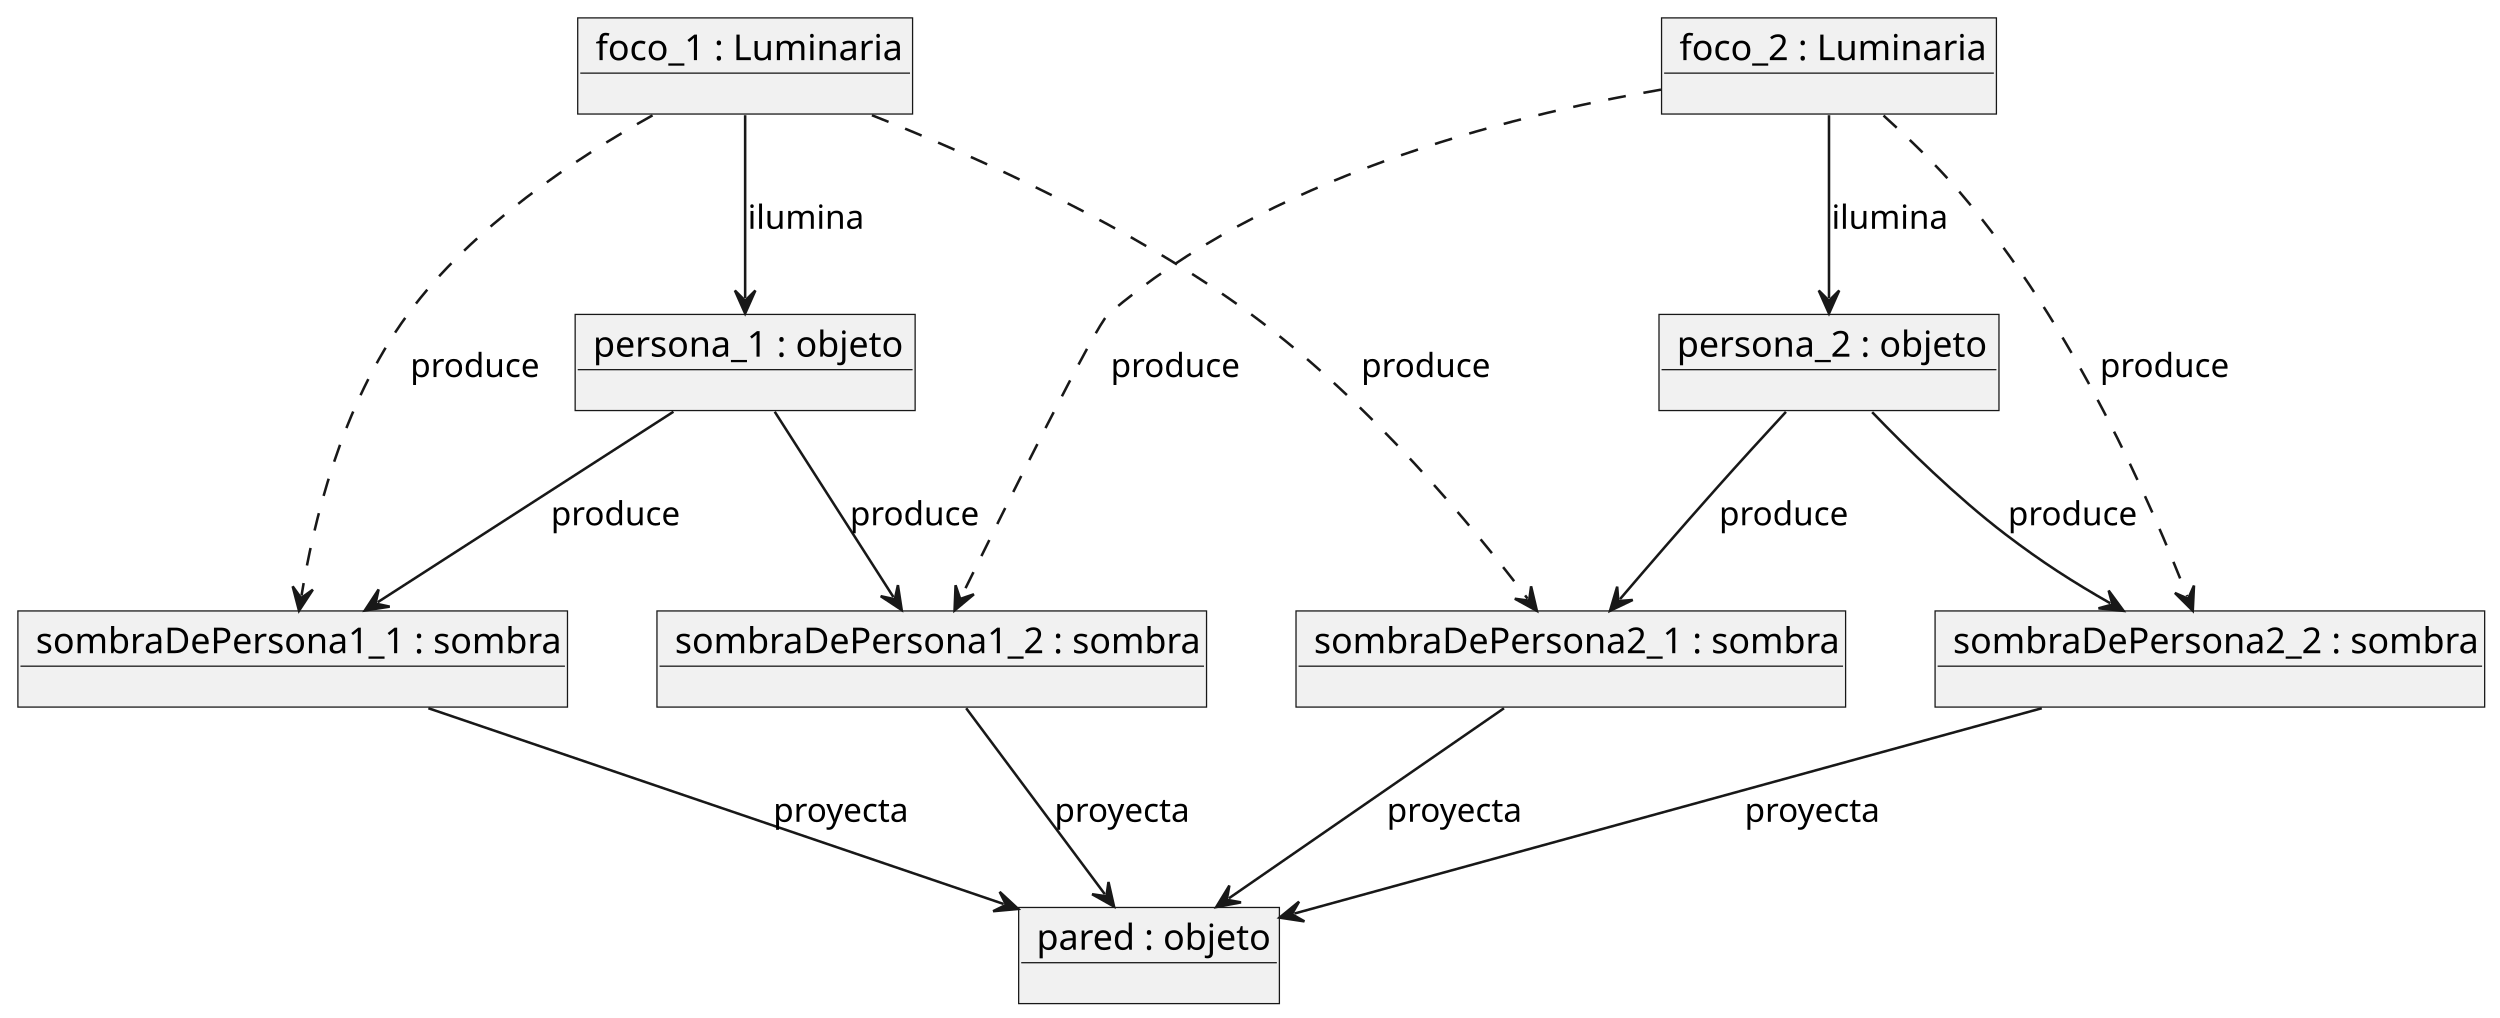
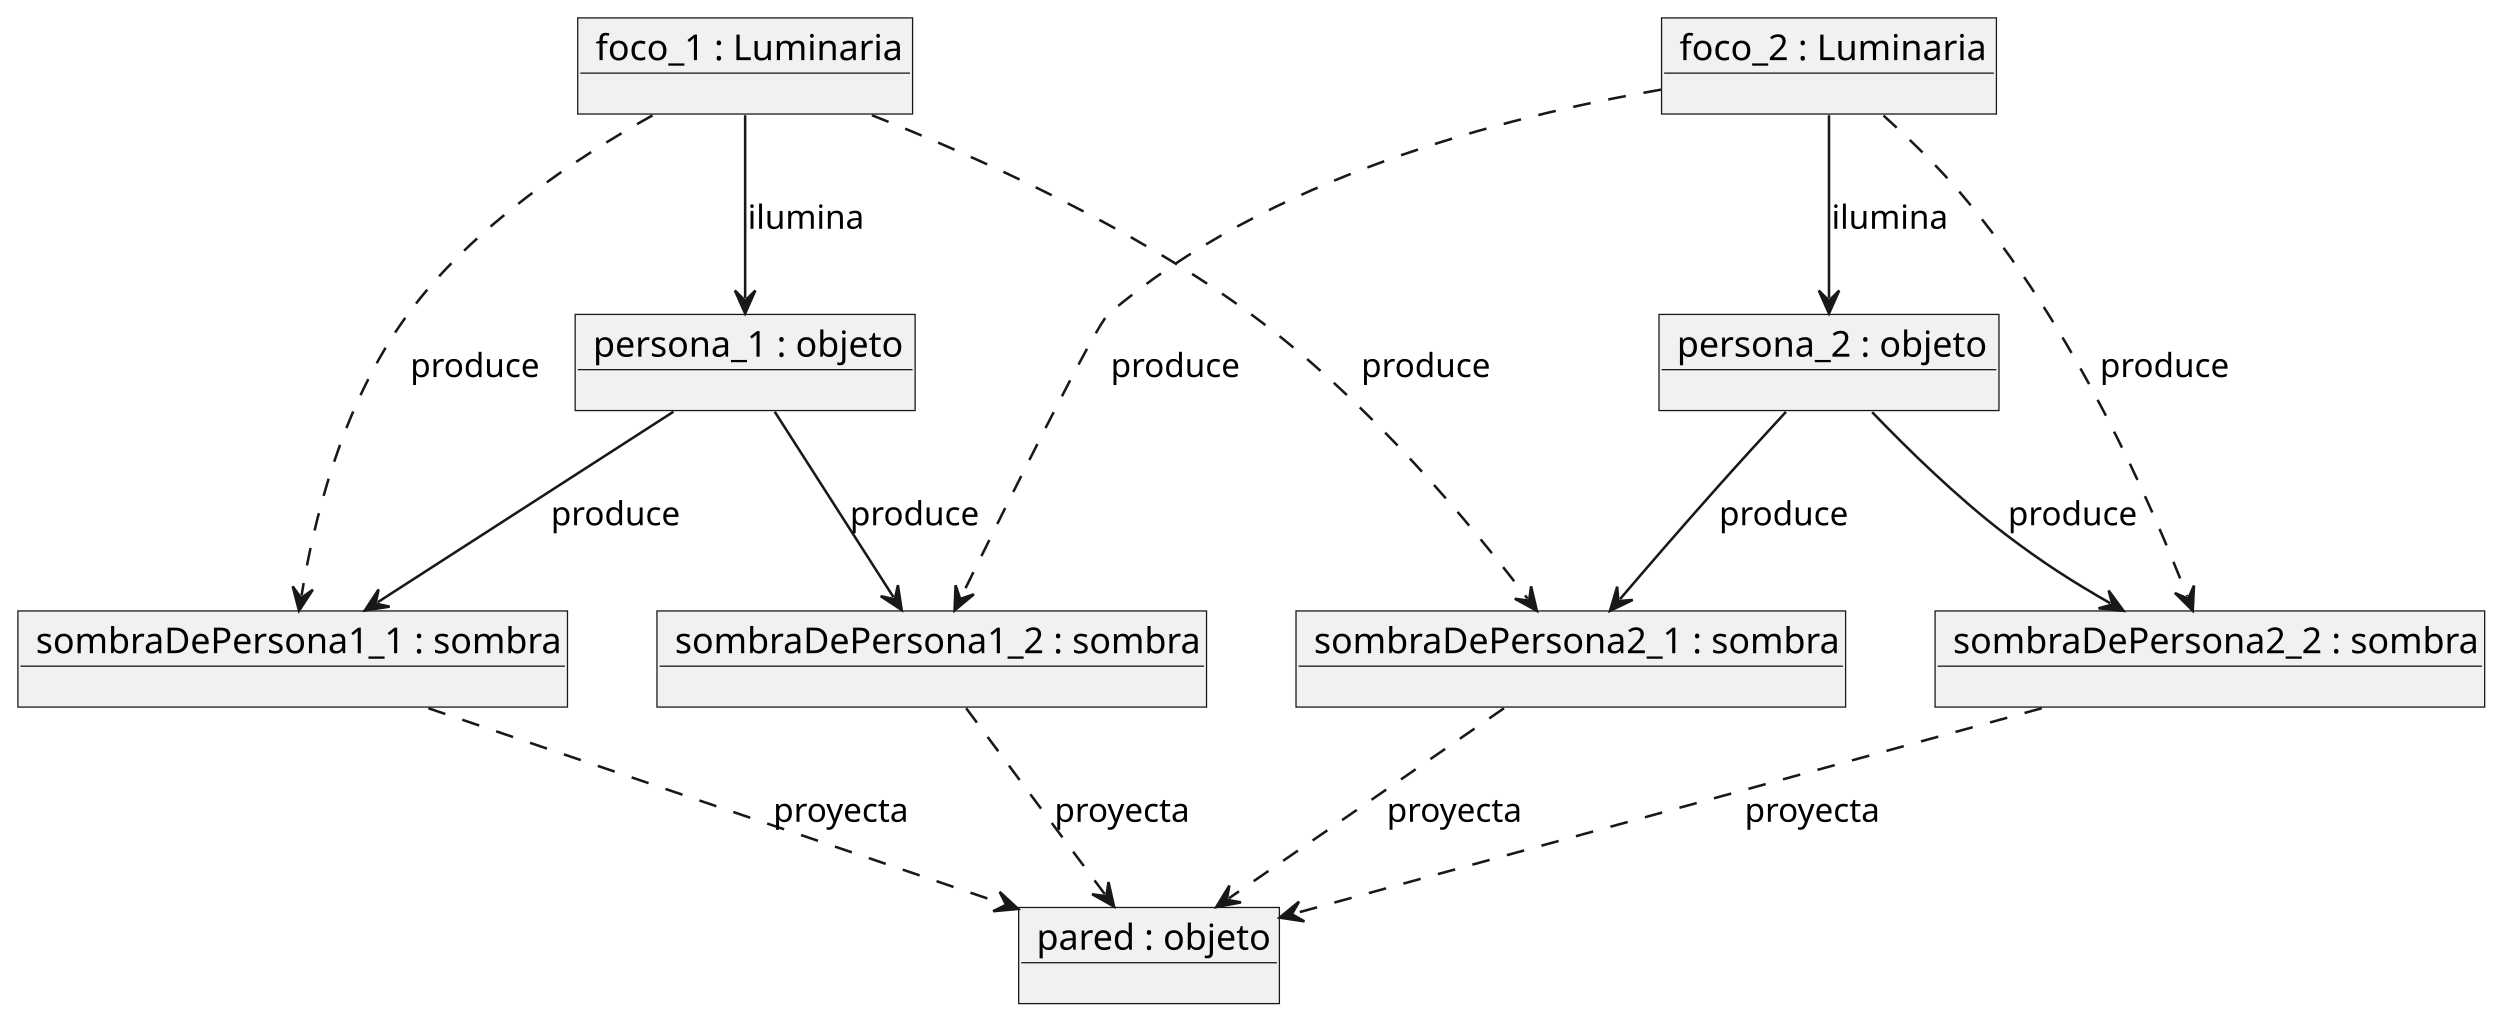
<svg xmlns="http://www.w3.org/2000/svg" contentStyleType="text/css" height="398px" preserveAspectRatio="none" style="width:978px;height:398px;background:#FFFFFF;" version="1.1" viewBox="0 0 978 398" width="978px" zoomAndPan="magnify">
  <defs />
  <g>
    <g id="elem_F1">
      <rect fill="#F1F1F1" height="37.609" style="stroke:#181818;stroke-width:0.5;" width="131" x="226" y="7" />
      <text fill="#000000" font-family="sans-serif" font-size="14" lengthAdjust="spacing" textLength="117" x="233" y="23.533">foco_1 : Luminaria</text>
      <line style="stroke:#181818;stroke-width:0.5;" x1="227" x2="356" y1="28.609" y2="28.609" />
    </g>
    <g id="elem_F2">
      <rect fill="#F1F1F1" height="37.609" style="stroke:#181818;stroke-width:0.5;" width="131" x="650" y="7" />
      <text fill="#000000" font-family="sans-serif" font-size="14" lengthAdjust="spacing" textLength="117" x="657" y="23.533">foco_2 : Luminaria</text>
      <line style="stroke:#181818;stroke-width:0.5;" x1="651" x2="780" y1="28.609" y2="28.609" />
    </g>
    <g id="elem_P1">
      <rect fill="#F1F1F1" height="37.609" style="stroke:#181818;stroke-width:0.5;" width="133" x="225" y="123" />
      <text fill="#000000" font-family="sans-serif" font-size="14" lengthAdjust="spacing" textLength="119" x="232" y="139.533">persona_1 : objeto</text>
      <line style="stroke:#181818;stroke-width:0.5;" x1="226" x2="357" y1="144.609" y2="144.609" />
    </g>
    <g id="elem_P2">
      <rect fill="#F1F1F1" height="37.609" style="stroke:#181818;stroke-width:0.5;" width="133" x="649" y="123" />
      <text fill="#000000" font-family="sans-serif" font-size="14" lengthAdjust="spacing" textLength="119" x="656" y="139.533">persona_2 : objeto</text>
      <line style="stroke:#181818;stroke-width:0.5;" x1="650" x2="781" y1="144.609" y2="144.609" />
    </g>
    <g id="elem_S11">
      <rect fill="#F1F1F1" height="37.609" style="stroke:#181818;stroke-width:0.5;" width="215" x="7" y="239" />
      <text fill="#000000" font-family="sans-serif" font-size="14" lengthAdjust="spacing" textLength="201" x="14" y="255.533">sombraDePersona1_1 : sombra</text>
      <line style="stroke:#181818;stroke-width:0.5;" x1="8" x2="221" y1="260.609" y2="260.609" />
    </g>
    <g id="elem_S12">
      <rect fill="#F1F1F1" height="37.609" style="stroke:#181818;stroke-width:0.5;" width="215" x="257" y="239" />
      <text fill="#000000" font-family="sans-serif" font-size="14" lengthAdjust="spacing" textLength="201" x="264" y="255.533">sombraDePersona1_2 : sombra</text>
      <line style="stroke:#181818;stroke-width:0.5;" x1="258" x2="471" y1="260.609" y2="260.609" />
    </g>
    <g id="elem_S21">
      <rect fill="#F1F1F1" height="37.609" style="stroke:#181818;stroke-width:0.5;" width="215" x="507" y="239" />
      <text fill="#000000" font-family="sans-serif" font-size="14" lengthAdjust="spacing" textLength="201" x="514" y="255.533">sombraDePersona2_1 : sombra</text>
      <line style="stroke:#181818;stroke-width:0.5;" x1="508" x2="721" y1="260.609" y2="260.609" />
    </g>
    <g id="elem_S22">
      <rect fill="#F1F1F1" height="37.609" style="stroke:#181818;stroke-width:0.5;" width="215" x="757" y="239" />
      <text fill="#000000" font-family="sans-serif" font-size="14" lengthAdjust="spacing" textLength="201" x="764" y="255.533">sombraDePersona2_2 : sombra</text>
      <line style="stroke:#181818;stroke-width:0.5;" x1="758" x2="971" y1="260.609" y2="260.609" />
    </g>
    <g id="elem_W">
      <rect fill="#F1F1F1" height="37.609" style="stroke:#181818;stroke-width:0.5;" width="102" x="398.5" y="355" />
      <text fill="#000000" font-family="sans-serif" font-size="14" lengthAdjust="spacing" textLength="88" x="405.5" y="371.533">pared : objeto</text>
      <line style="stroke:#181818;stroke-width:0.5;" x1="399.5" x2="499.5" y1="376.609" y2="376.609" />
    </g>
    <g id="link_F1_P1">
      <path codeLine="11" d="M291.5,45.06 C291.5,66.28 291.5,95.3 291.5,116.64 " fill="none" id="F1-to-P1" style="stroke:#181818;stroke-width:1.0;" />
      <polygon fill="#181818" points="291.5,122.64,295.5,113.64,291.5,117.64,287.5,113.64,291.5,122.64" style="stroke:#181818;stroke-width:1.0;" />
      <text fill="#000000" font-family="sans-serif" font-size="13" lengthAdjust="spacing" textLength="41" x="292.5" y="89.495">ilumina</text>
    </g>
    <g id="link_F2_P2">
      <path codeLine="12" d="M715.5,45.06 C715.5,66.28 715.5,95.3 715.5,116.64 " fill="none" id="F2-to-P2" style="stroke:#181818;stroke-width:1.0;" />
      <polygon fill="#181818" points="715.5,122.64,719.5,113.64,715.5,117.64,711.5,113.64,715.5,122.64" style="stroke:#181818;stroke-width:1.0;" />
      <text fill="#000000" font-family="sans-serif" font-size="13" lengthAdjust="spacing" textLength="41" x="716.5" y="89.495">ilumina</text>
    </g>
    <g id="link_F1_S11">
      <path codeLine="13" d="M255.28,45.12 C225.64,61.66 184.64,88.73 159.5,123 C133.08,159.01 122.454,205.63 117.954,232.989 " fill="none" id="F1-to-S11" style="stroke:#181818;stroke-width:1.0;stroke-dasharray:7.0,7.0;" />
      <polygon fill="#181818" points="116.98,238.91,122.388,230.679,117.791,233.976,114.494,229.38,116.98,238.91" style="stroke:#181818;stroke-width:1.0;" />
      <text fill="#000000" font-family="sans-serif" font-size="13" lengthAdjust="spacing" textLength="46" x="160.5" y="147.495">produce</text>
    </g>
    <g id="link_F1_S21">
      <path codeLine="14" d="M341.1,45.08 C382.94,61.68 443.24,88.86 489.5,123 C536.34,157.57 576.456,206.416 597.596,234.186 " fill="none" id="F1-to-S21" style="stroke:#181818;stroke-width:1.0;stroke-dasharray:7.0,7.0;" />
      <polygon fill="#181818" points="601.23,238.96,598.961,229.376,598.201,234.982,592.596,234.222,601.23,238.96" style="stroke:#181818;stroke-width:1.0;" />
      <text fill="#000000" font-family="sans-serif" font-size="13" lengthAdjust="spacing" textLength="46" x="532.5" y="147.495">produce</text>
    </g>
    <g id="link_F2_S12">
      <path codeLine="15" d="M649.78,35.07 C587.71,45.72 495.18,69.8 433.5,123 C428.66,127.18 393.618,197.736 376.078,233.406 " fill="none" id="F2-to-S12" style="stroke:#181818;stroke-width:1.0;stroke-dasharray:7.0,7.0;" />
      <polygon fill="#181818" points="373.43,238.79,380.991,232.479,375.636,234.303,373.812,228.948,373.43,238.79" style="stroke:#181818;stroke-width:1.0;" />
      <text fill="#000000" font-family="sans-serif" font-size="13" lengthAdjust="spacing" textLength="46" x="434.5" y="147.495">produce</text>
    </g>
    <g id="link_F2_S22">
      <path codeLine="16" d="M736.84,45.21 C746.37,53.81 757.48,64.48 766.5,75 C811.59,127.57 842.231,198.726 855.641,233.316 " fill="none" id="F2-to-S22" style="stroke:#181818;stroke-width:1.0;stroke-dasharray:7.0,7.0;" />
      <polygon fill="#181818" points="857.81,238.91,858.286,229.073,856.003,234.248,850.827,231.964,857.81,238.91" style="stroke:#181818;stroke-width:1.0;" />
      <text fill="#000000" font-family="sans-serif" font-size="13" lengthAdjust="spacing" textLength="46" x="821.5" y="147.495">produce</text>
    </g>
    <g id="link_P1_S11">
      <path codeLine="17" d="M263.45,161.06 C230.41,182.35 180.864,214.251 147.754,235.581 " fill="none" id="P1-to-S11" style="stroke:#181818;stroke-width:1.0;" />
      <polygon fill="#181818" points="142.71,238.83,152.442,237.319,146.913,236.122,148.11,230.593,142.71,238.83" style="stroke:#181818;stroke-width:1.0;" />
      <text fill="#000000" font-family="sans-serif" font-size="13" lengthAdjust="spacing" textLength="46" x="215.5" y="205.495">produce</text>
    </g>
    <g id="link_P1_S12">
      <path codeLine="18" d="M303.07,161.06 C316.66,182.28 335.844,212.248 349.514,233.588 " fill="none" id="P1-to-S12" style="stroke:#181818;stroke-width:1.0;" />
      <polygon fill="#181818" points="352.75,238.64,351.264,228.904,350.053,234.43,344.527,233.219,352.75,238.64" style="stroke:#181818;stroke-width:1.0;" />
      <text fill="#000000" font-family="sans-serif" font-size="13" lengthAdjust="spacing" textLength="46" x="332.5" y="205.495">produce</text>
    </g>
    <g id="link_P2_S21">
      <path codeLine="19" d="M698.66,161.12 C690.41,170.06 680.37,181.03 671.5,191 C657.21,207.06 645.126,221.047 633.736,234.387 " fill="none" id="P2-to-S21" style="stroke:#181818;stroke-width:1.0;" />
      <polygon fill="#181818" points="629.84,238.95,638.726,234.703,633.087,235.148,632.642,229.508,629.84,238.95" style="stroke:#181818;stroke-width:1.0;" />
      <text fill="#000000" font-family="sans-serif" font-size="13" lengthAdjust="spacing" textLength="46" x="672.5" y="205.495">produce</text>
    </g>
    <g id="link_P2_S22">
      <path codeLine="20" d="M732.39,161.24 C745.79,175.18 765.39,194.42 784.5,209 C798.92,220 810.831,227.592 825.521,235.992 " fill="none" id="P2-to-S22" style="stroke:#181818;stroke-width:1.0;" />
      <polygon fill="#181818" points="830.73,238.97,824.903,231.03,826.389,236.488,820.932,237.975,830.73,238.97" style="stroke:#181818;stroke-width:1.0;" />
      <text fill="#000000" font-family="sans-serif" font-size="13" lengthAdjust="spacing" textLength="46" x="785.5" y="205.495">produce</text>
    </g>
    <g id="link_S11_W">
-       <path codeLine="21" d="M167.58,277.06 C230.86,298.6 330.2,332.408 392.63,353.647 " fill="none" id="S11-to-W" style="stroke:#181818;stroke-width:1.0;" />
+       <path codeLine="21" d="M167.58,277.06 C230.86,298.6 330.2,332.408 392.63,353.647 " fill="none" id="S11-to-W" style="stroke:#181818;stroke-width:1.0;stroke-dasharray:7.0,7.0;" />
      <polygon fill="#181818" points="398.31,355.58,391.078,348.894,393.577,353.969,388.501,356.468,398.31,355.58" style="stroke:#181818;stroke-width:1.0;" />
      <text fill="#000000" font-family="sans-serif" font-size="13" lengthAdjust="spacing" textLength="50" x="302.5" y="321.495">proyecta</text>
    </g>
    <g id="link_S12_W">
-       <path codeLine="22" d="M377.97,277.06 C393.79,298.28 416.314,328.49 432.224,349.83 " fill="none" id="S12-to-W" style="stroke:#181818;stroke-width:1.0;" />
+       <path codeLine="22" d="M377.97,277.06 C393.79,298.28 416.314,328.49 432.224,349.83 " fill="none" id="S12-to-W" style="stroke:#181818;stroke-width:1.0;stroke-dasharray:7.0,7.0;" />
      <polygon fill="#181818" points="435.81,354.64,433.637,345.034,432.821,350.632,427.224,349.815,435.81,354.64" style="stroke:#181818;stroke-width:1.0;" />
      <text fill="#000000" font-family="sans-serif" font-size="13" lengthAdjust="spacing" textLength="50" x="412.5" y="321.495">proyecta</text>
    </g>
    <g id="link_S21_W">
-       <path codeLine="23" d="M588.36,277.06 C557.55,298.35 511.606,330.089 480.736,351.419 " fill="none" id="S21-to-W" style="stroke:#181818;stroke-width:1.0;" />
+       <path codeLine="23" d="M588.36,277.06 C557.55,298.35 511.606,330.089 480.736,351.419 " fill="none" id="S21-to-W" style="stroke:#181818;stroke-width:1.0;stroke-dasharray:7.0,7.0;" />
      <polygon fill="#181818" points="475.8,354.83,485.478,353.005,479.913,351.988,480.93,346.423,475.8,354.83" style="stroke:#181818;stroke-width:1.0;" />
      <text fill="#000000" font-family="sans-serif" font-size="13" lengthAdjust="spacing" textLength="50" x="542.5" y="321.495">proyecta</text>
    </g>
    <g id="link_S22_W">
-       <path codeLine="24" d="M798.74,277.06 C716.01,299.79 581.466,336.751 506.346,357.381 " fill="none" id="S22-to-W" style="stroke:#181818;stroke-width:1.0;" />
+       <path codeLine="24" d="M798.74,277.06 C716.01,299.79 581.466,336.751 506.346,357.381 " fill="none" id="S22-to-W" style="stroke:#181818;stroke-width:1.0;stroke-dasharray:7.0,7.0;" />
      <polygon fill="#181818" points="500.56,358.97,510.298,360.444,505.382,357.646,508.179,352.729,500.56,358.97" style="stroke:#181818;stroke-width:1.0;" />
      <text fill="#000000" font-family="sans-serif" font-size="13" lengthAdjust="spacing" textLength="50" x="682.5" y="321.495">proyecta</text>
    </g>
  </g>
</svg>
